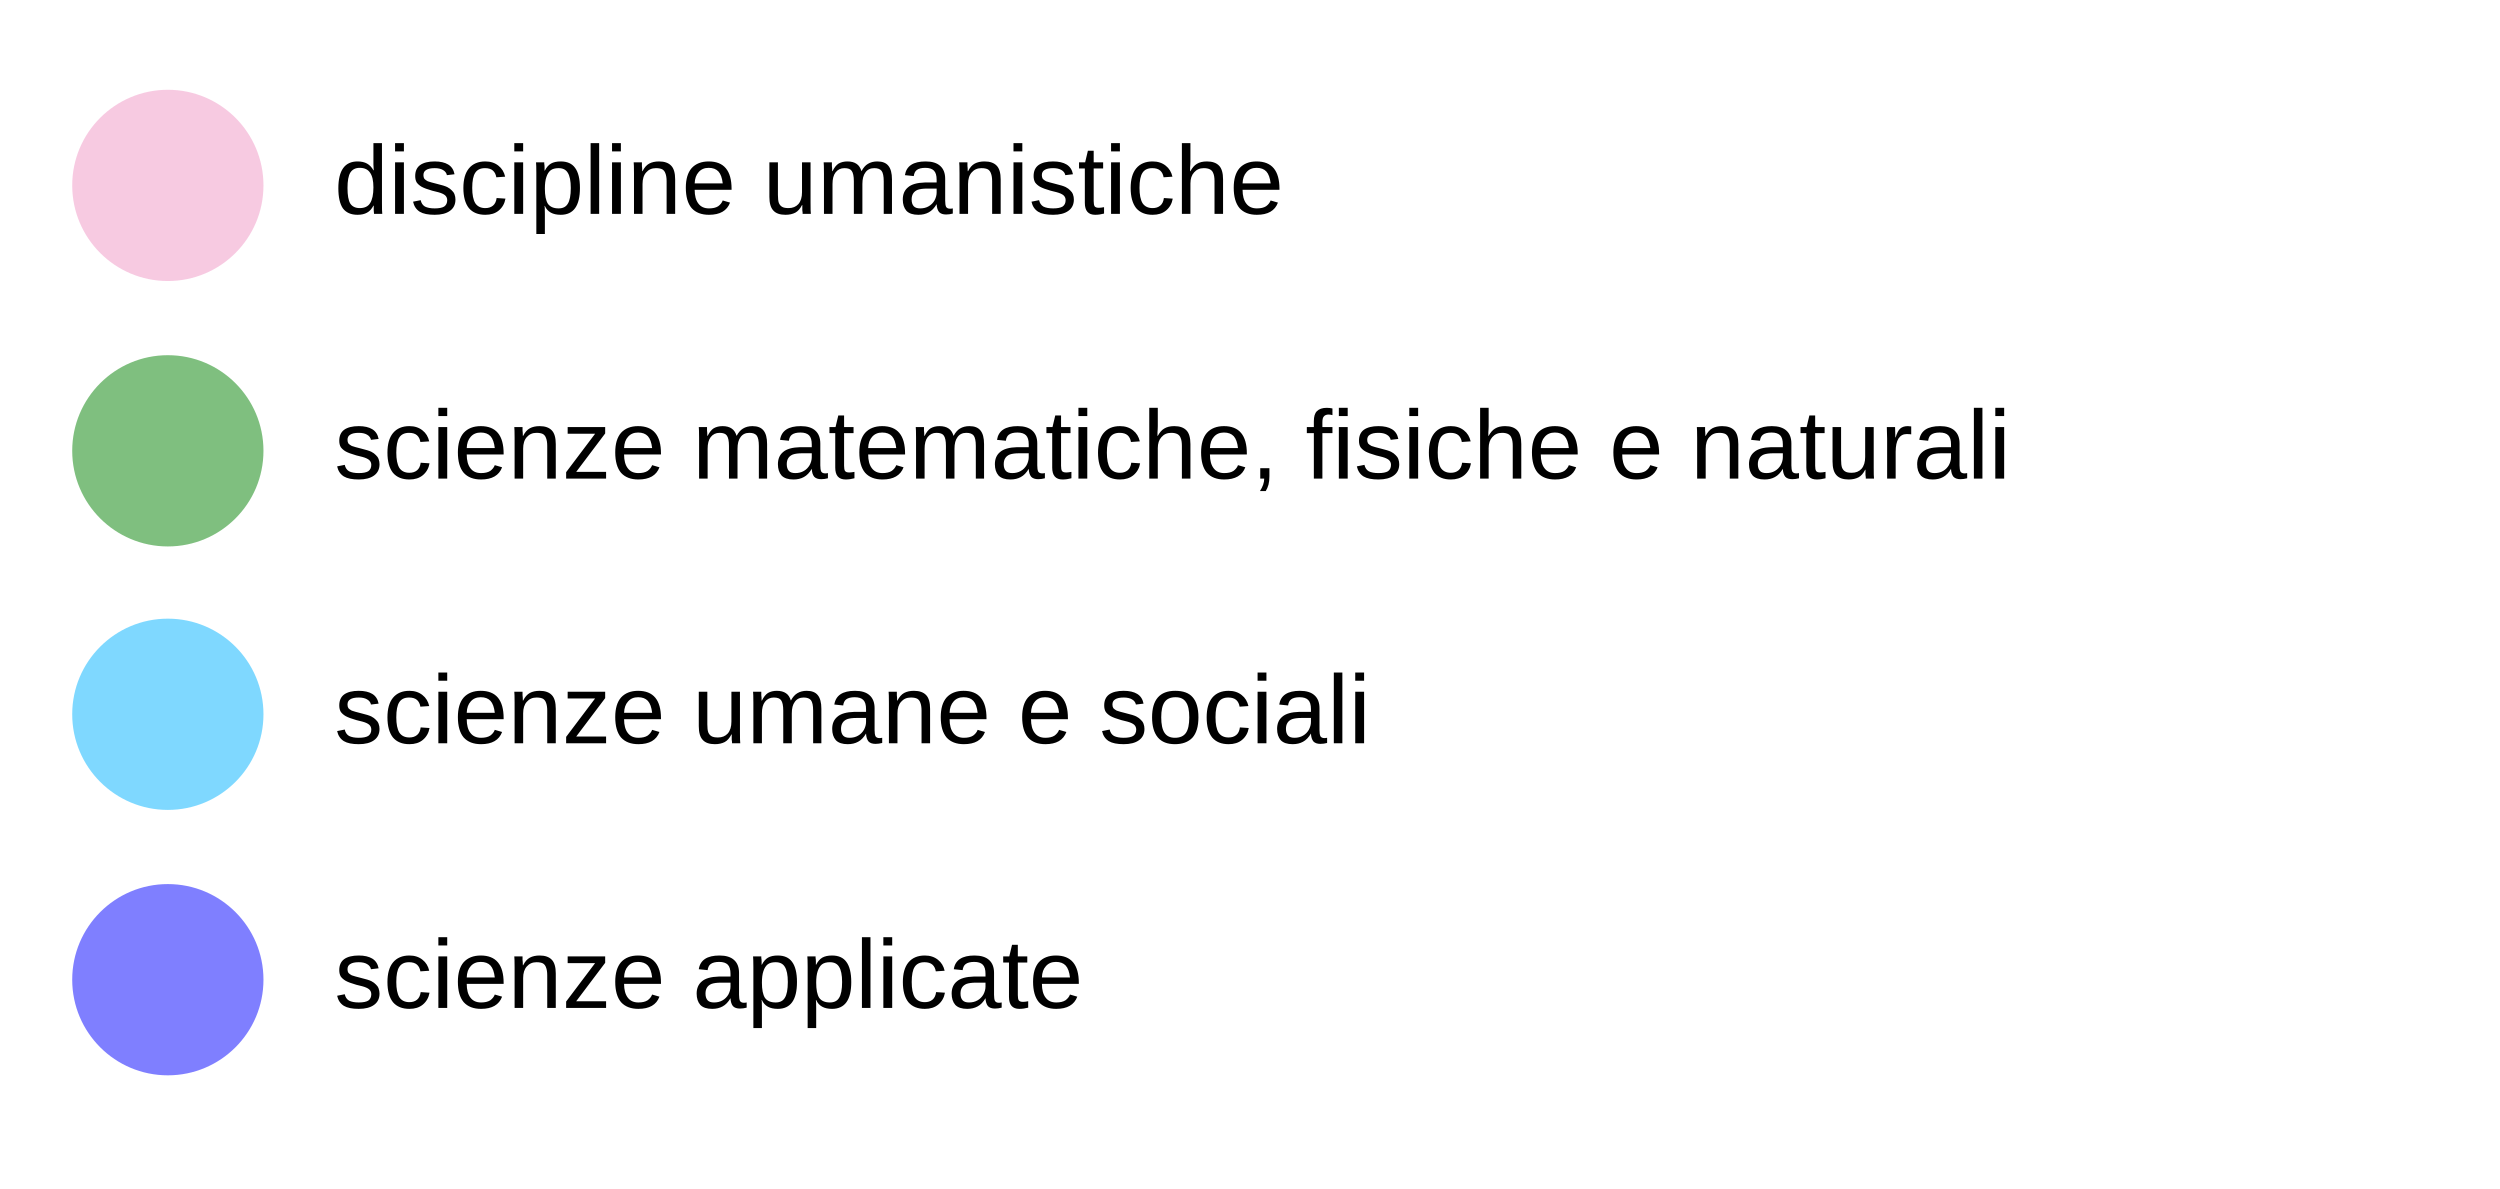
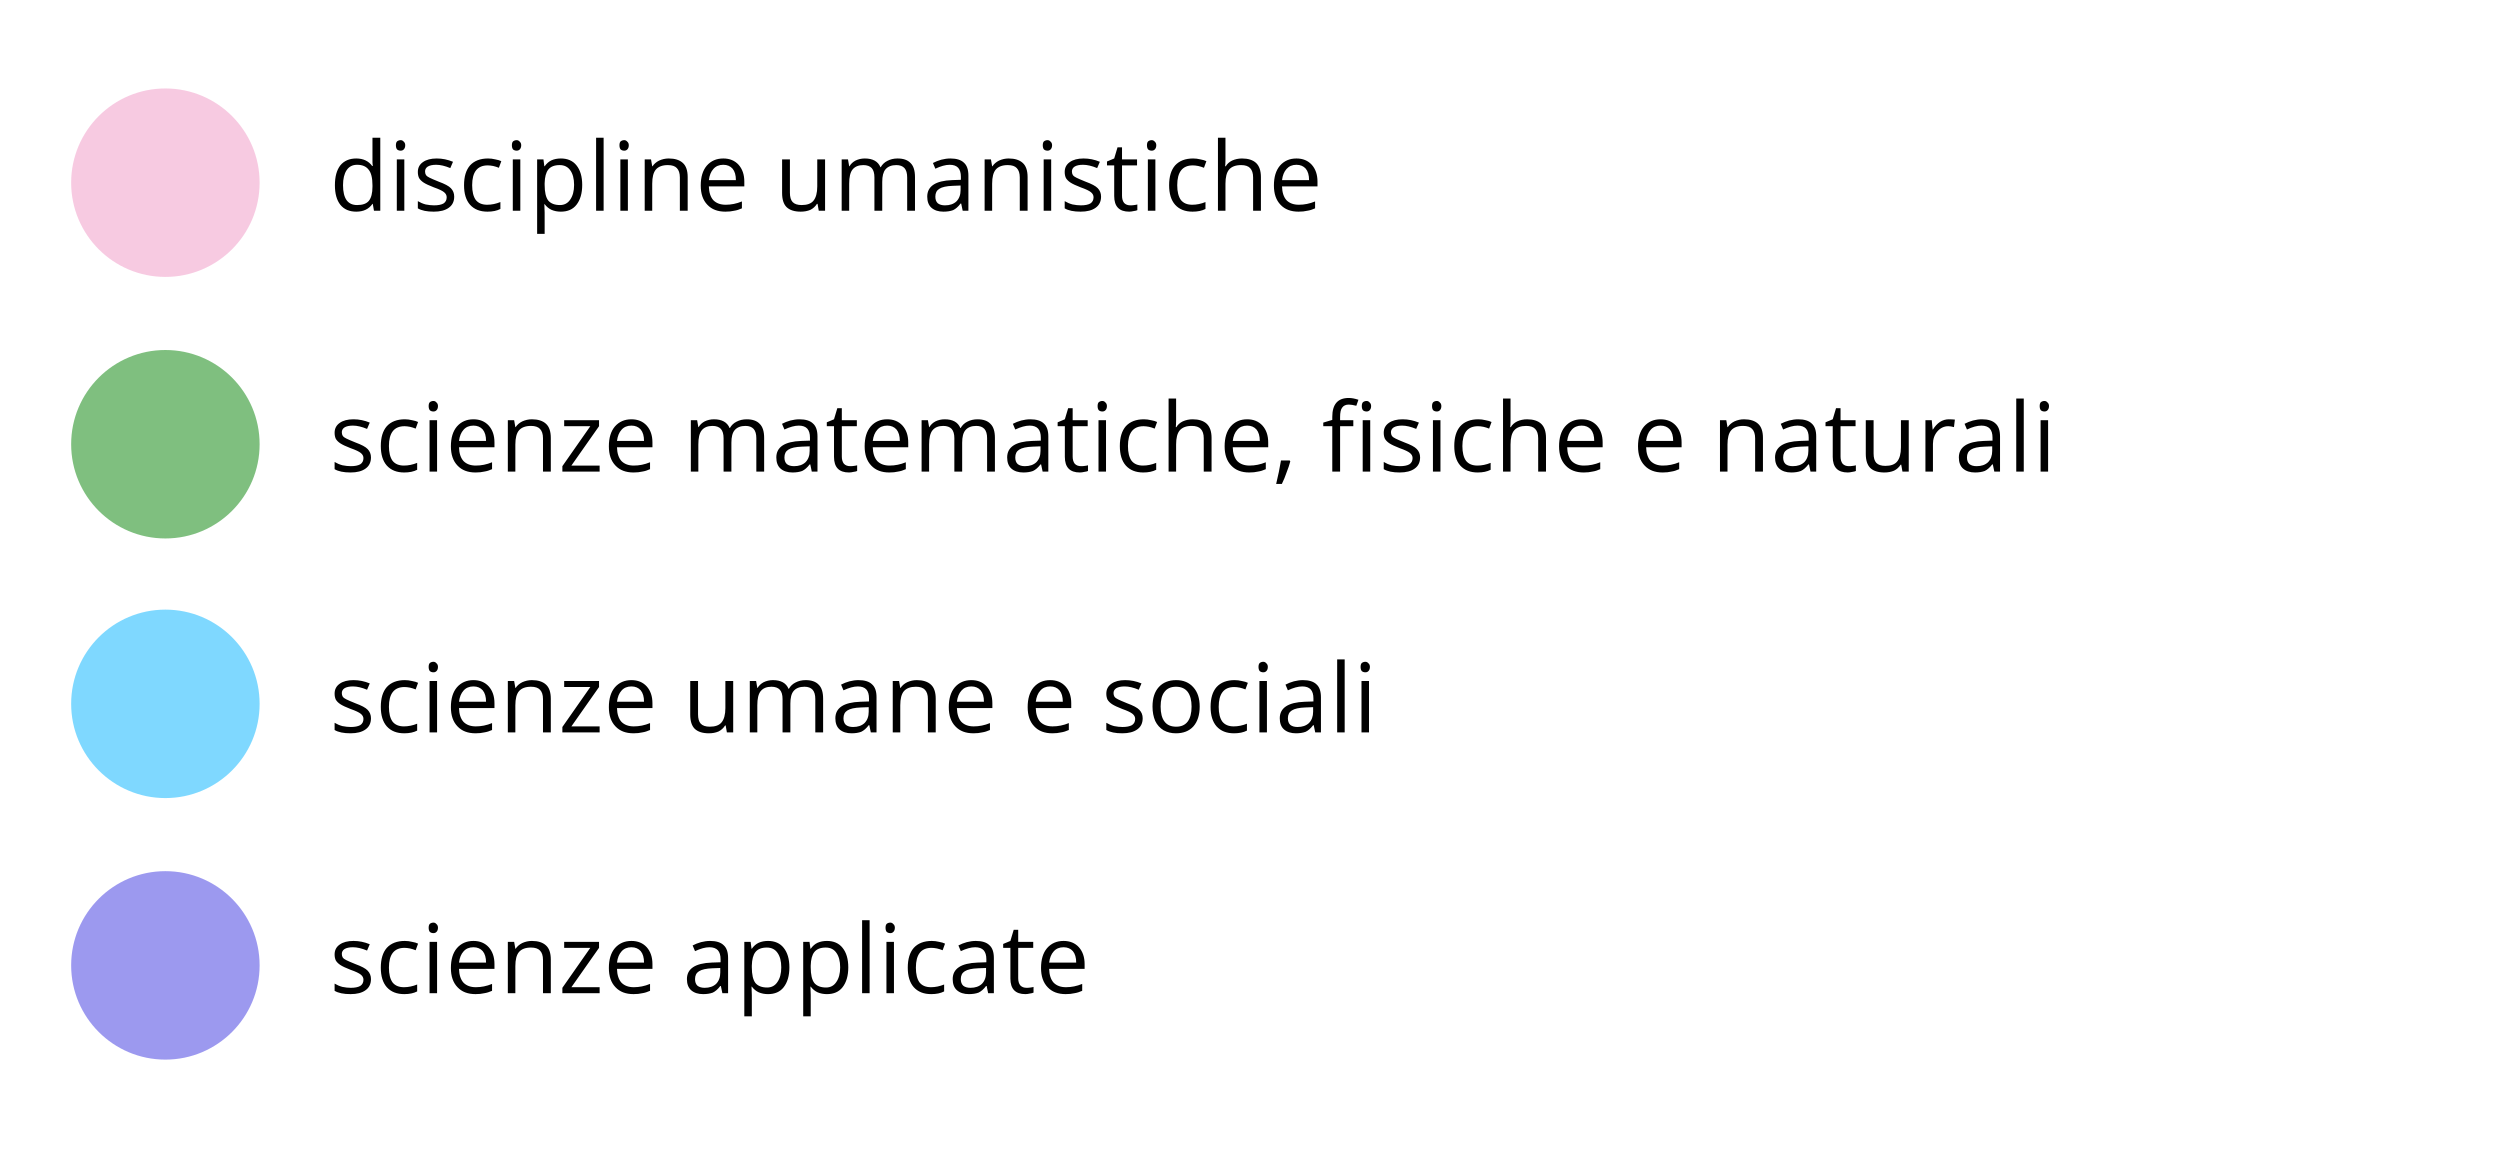
- <svg xmlns="http://www.w3.org/2000/svg" version="1.1" id="Livello_1" x="0px" y="0px" viewBox="0 0 128.1 60.9" style="enable-background:new 0 0 128.1 60.9;" xml:space="preserve">
+ <svg xmlns="http://www.w3.org/2000/svg" version="1.1" id="Livello_1" x="0px" y="0px" viewBox="0 0 130 60.9" style="enable-background:new 0 0 130 60.9;" xml:space="preserve">
  <style type="text/css">
- 	.st0{font-family:Arial,sans-serif;}
+ 	.st0{font-family:'OpenSans';}
	.st1{font-size:5px;}
	.st2{opacity:0.5;fill:#EF95C4;enable-background:new    ;}
	.st3{opacity:0.5;fill:#008000;enable-background:new    ;}
	.st4{opacity:0.5;fill:#00B2FF;enable-background:new    ;}
- 	.st5{opacity:0.5;fill:#0000FF;enable-background:new    ;}
+ 	.st5{opacity:0.5;fill:#3A34E0;enable-background:new    ;}
</style>
-   <text transform="matrix(1 0 0 1 17.1341 10.9595)" class="st0 st1">discipline umanistiche</text>
+   <g>
+     <text transform="matrix(1 0 0 1 17.1341 10.9595)" class="st0 st1">discipline umanistiche</text>
+   </g>
  <circle class="st2" cx="8.6" cy="9.5" r="4.9" />
-   <text transform="matrix(1 0 0 1 17.134 24.5222)" class="st0 st1">scienze matematiche, fisiche e naturali</text>
+   <g>
+     <text transform="matrix(1 0 0 1 17.134 24.5222)" class="st0 st1">scienze matematiche, fisiche e naturali</text>
+   </g>
  <circle class="st3" cx="8.6" cy="23.1" r="4.9" />
-   <text transform="matrix(1 0 0 1 17.134 38.0849)" class="st0 st1">scienze umane e sociali</text>
+   <g>
+     <text transform="matrix(1 0 0 1 17.134 38.0849)" class="st0 st1">scienze umane e sociali</text>
+   </g>
  <circle class="st4" cx="8.6" cy="36.6" r="4.9" />
-   <text transform="matrix(1 0 0 1 17.134 51.6475)" class="st0 st1">scienze applicate</text>
+   <g>
+     <text transform="matrix(1 0 0 1 17.134 51.6475)" class="st0 st1">scienze applicate</text>
+   </g>
  <circle class="st5" cx="8.6" cy="50.2" r="4.9" />
</svg>
